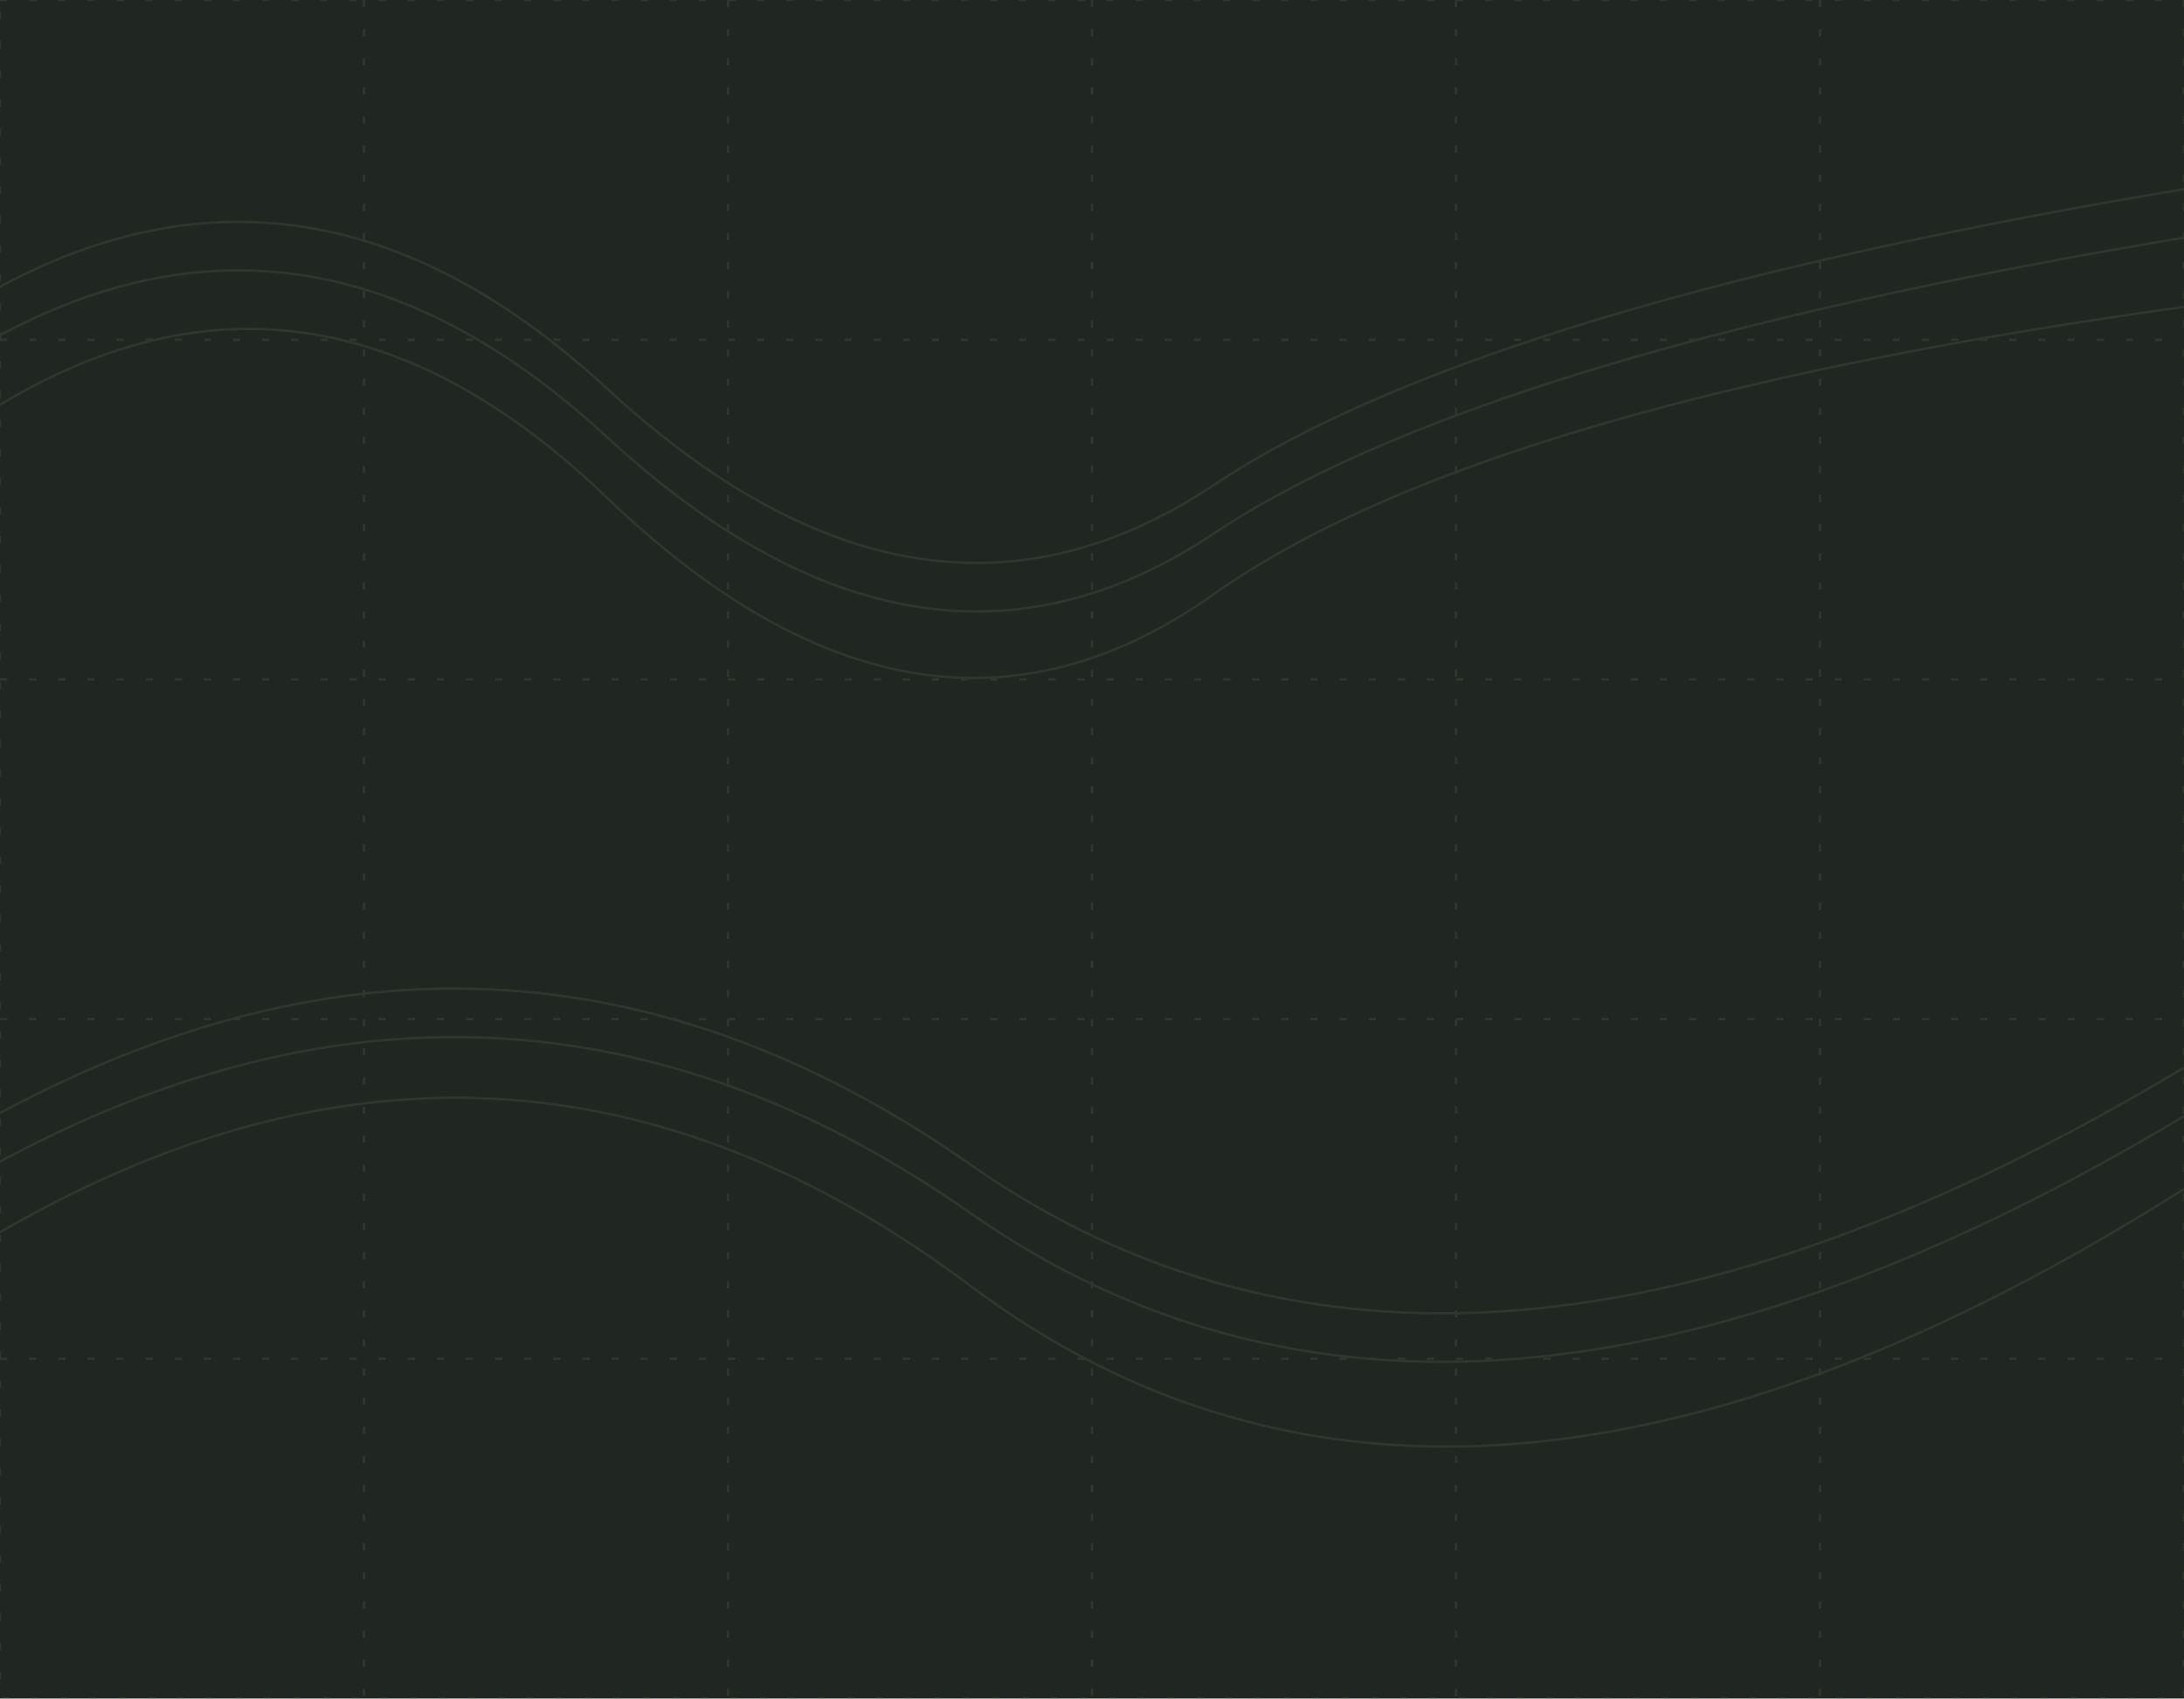
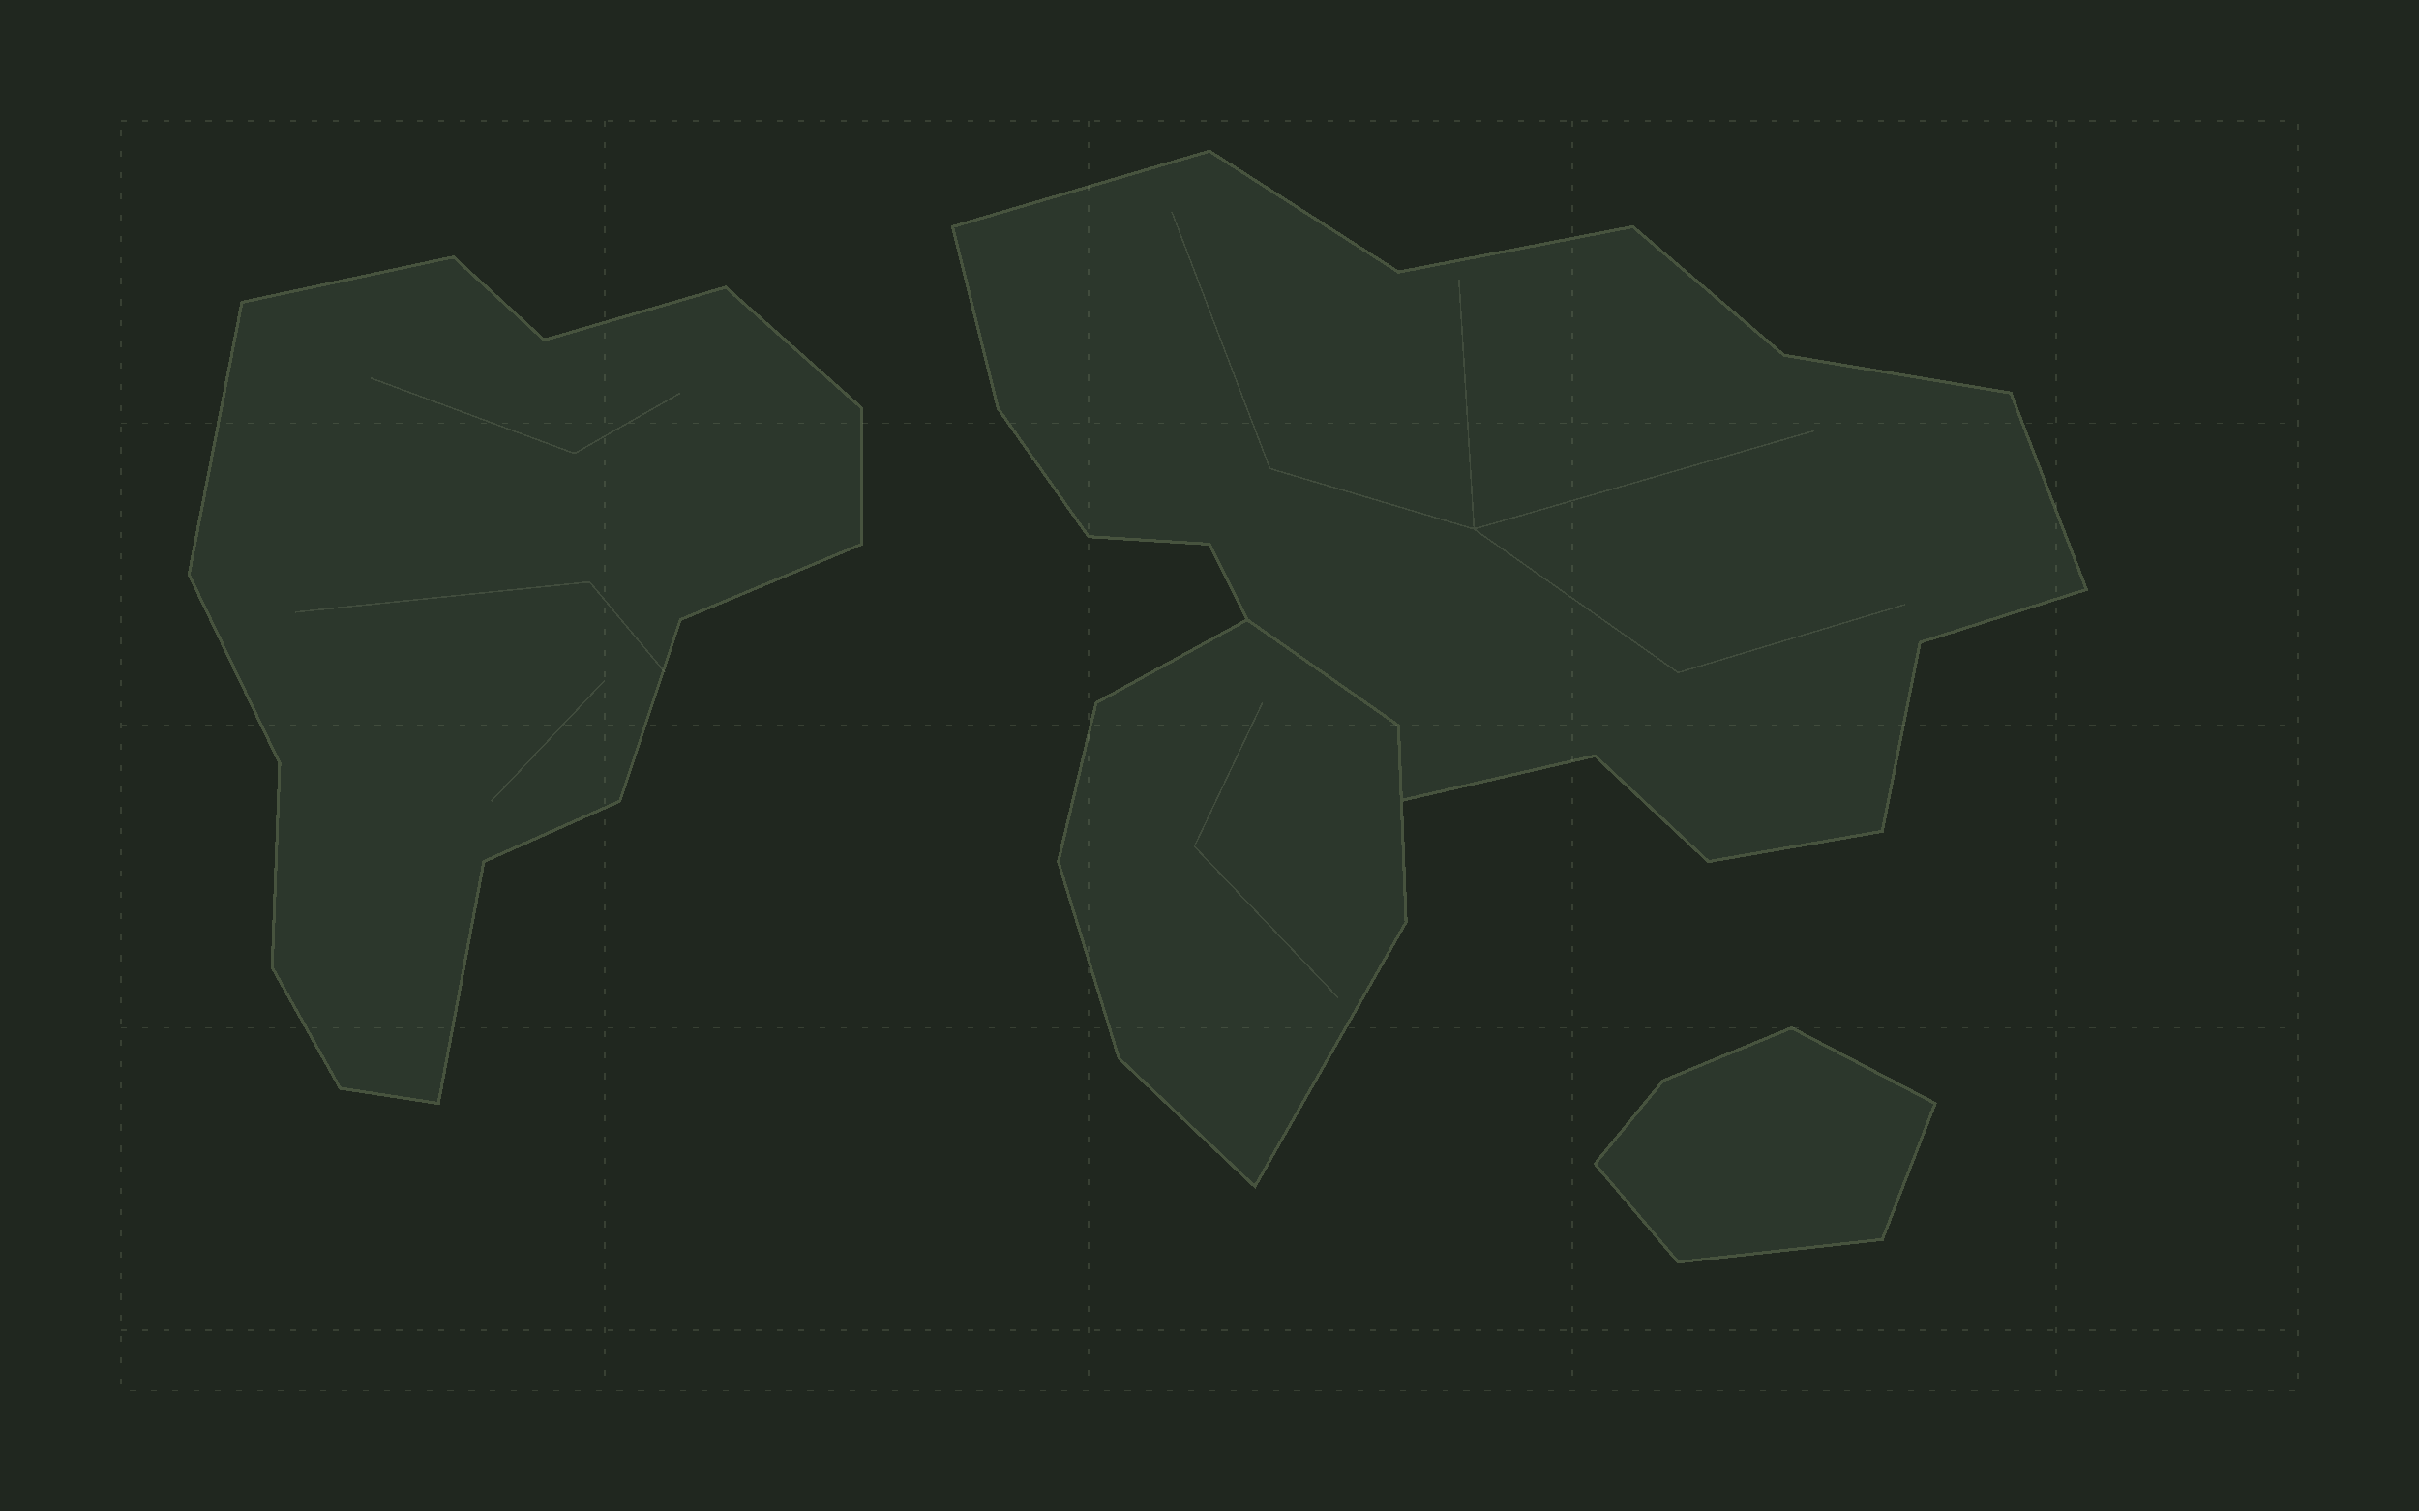
- <svg xmlns="http://www.w3.org/2000/svg" width="900" height="700" viewBox="0 0 900 700">
-   <rect width="900" height="700" fill="#202722" />
-   <g stroke="#65765b" stroke-width="1" fill="none" opacity=".2">
-     <path d="M-20 130Q120 40 250 160T500 200T950 70M-20 150Q120 60 250 180T500 220T950 90M-20 180Q120 80 250 205T500 245T950 120M-20 470Q200 340 400 480T900 440M-20 490Q200 360 400 500T900 460M-20 520Q200 380 400 530T900 490" />
-     <path d="M0 0h900v700H0zM150 0v700M300 0v700M450 0v700M600 0v700M750 0v700M0 140h900M0 280h900M0 420h900M0 560h900" stroke-dasharray="3 9" />
+ <svg xmlns="http://www.w3.org/2000/svg" width="1600" height="1000" viewBox="0 0 1600 1000" shape-rendering="crispEdges">
+   <rect width="1600" height="1000" fill="#20271f" />
+   <g fill="#344133" stroke="#606d51" stroke-width="2" opacity=".62">
+     <path d="M160 200 300 170 360 225 480 190 570 270 570 360 450 410 410 530 320 570 290 730 225 720 180 640 185 505 125 380z" />
+     <path d="M630 150 800 100 925 180 1080 150 1180 235 1330 260 1380 390 1270 425 1245 550 1130 570 1055 500 925 530 855 470 800 360 720 355 660 270z" />
+     <path d="M725 465 825 410 925 480 930 610 830 785 740 700 700 570z" />
+     <path d="M1100 715 1185 680 1280 730 1245 820 1110 835 1055 770z" />
+   </g>
+   <g fill="none" stroke="#879577" stroke-width="1" opacity=".23">
+     <path d="M80 80h1440v840H80zM400 80v840M720 80v840M1040 80v840M1360 80v840M80 280h1440M80 480h1440M80 680h1440M80 880h1440" stroke-dasharray="4 10" />
+     <path d="M245 250 380 300 450 260M195 405 390 385 440 445M325 530 400 450M775 140 840 310 975 350 1200 285M965 185 975 350 1110 445 1260 400M835 465 790 560 885 660" />
  </g>
</svg>
